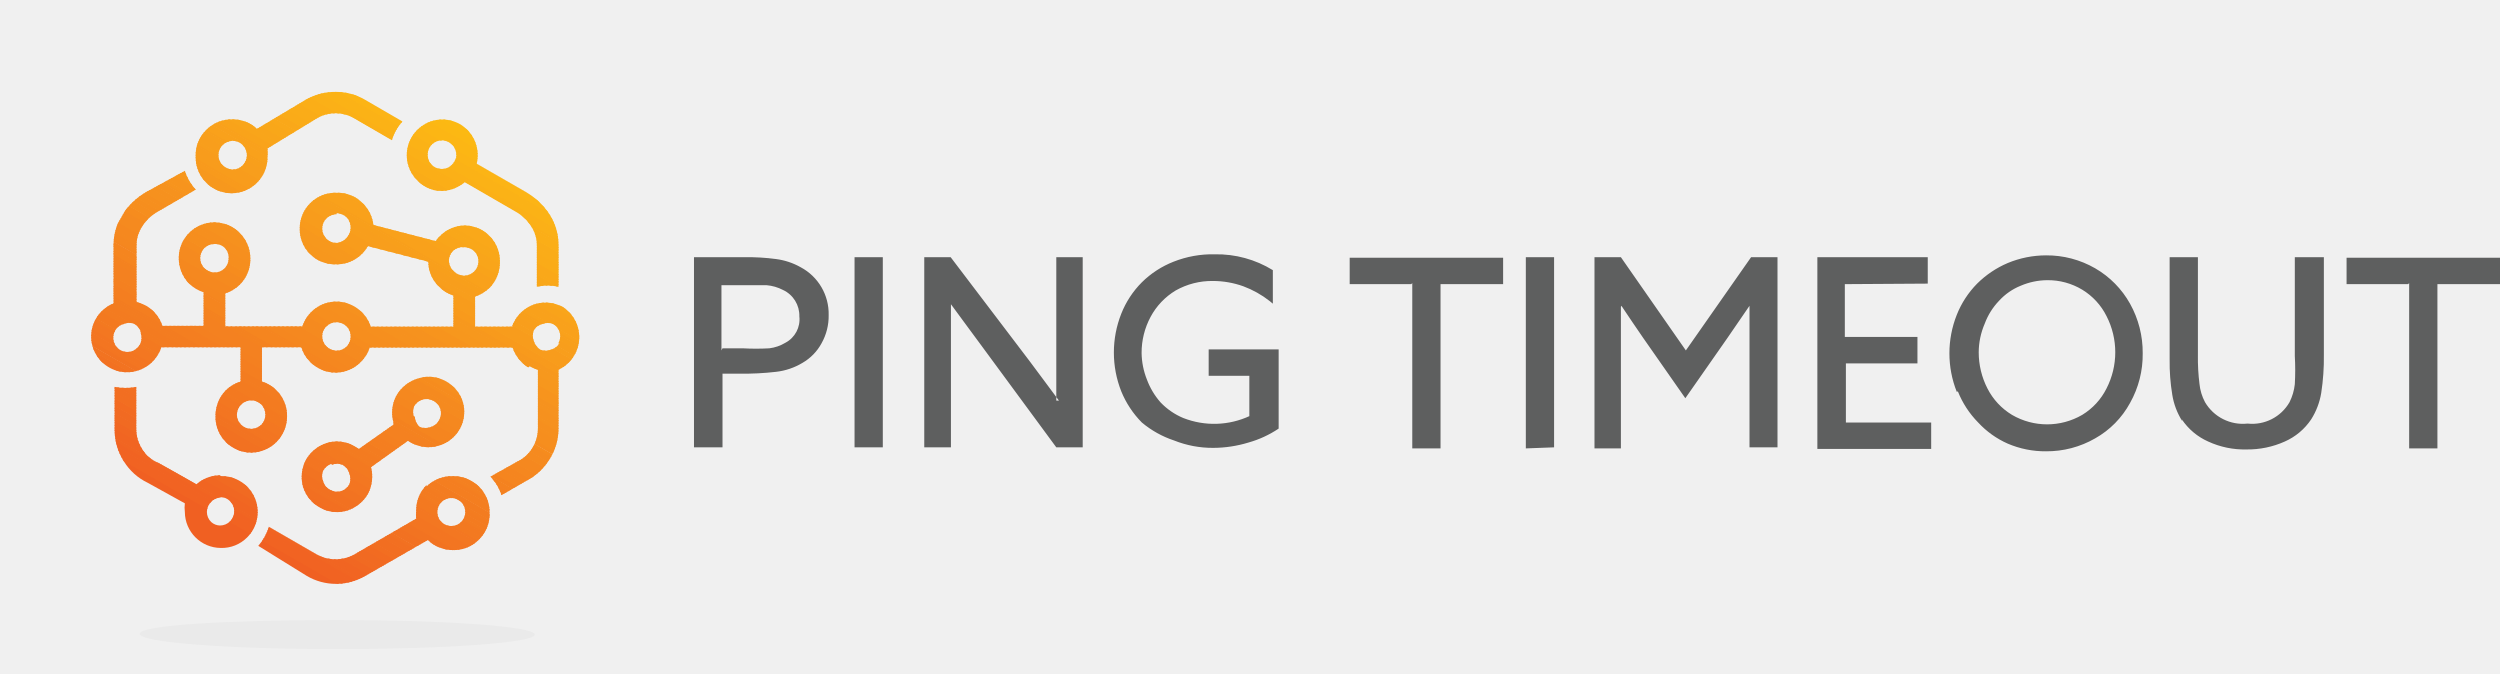
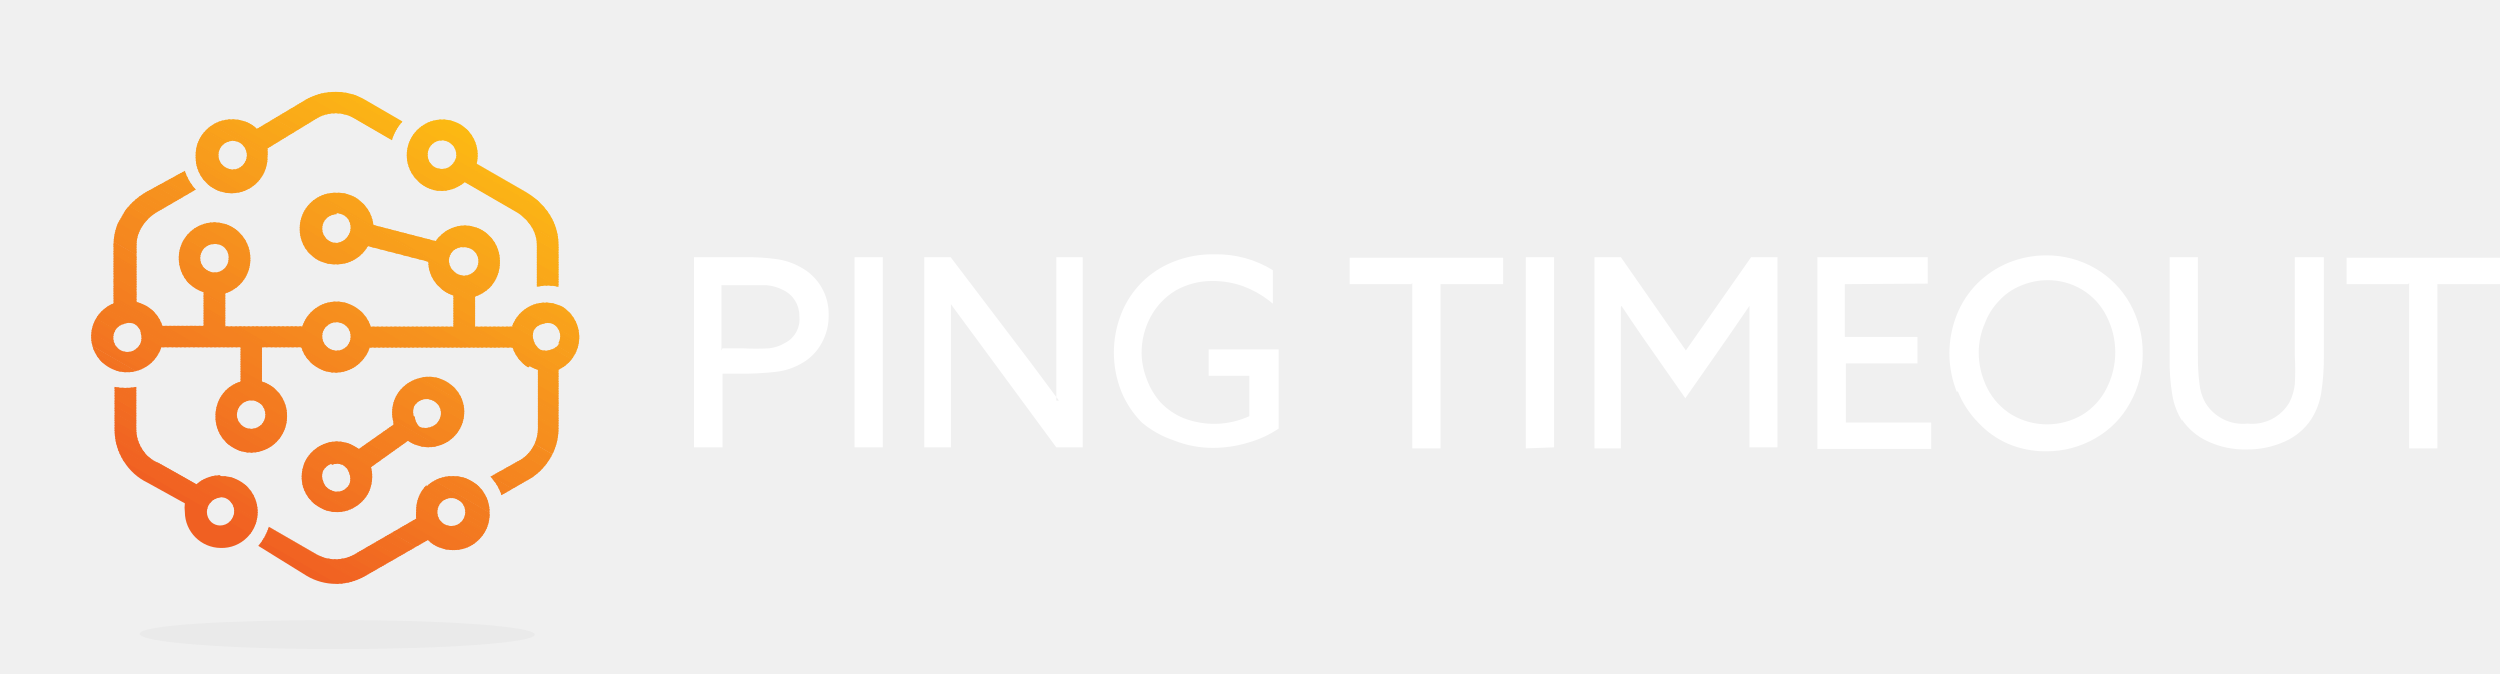
<svg xmlns="http://www.w3.org/2000/svg" viewBox="0 0 94.67 25.52">
  <defs>
-     <style>.cls-1{fill:none;clip-rule:evenodd;}.cls-2{clip-path:url(#clip-path);}.cls-3{fill:#f06022;}.cls-4,.cls-5{fill:#f16322;}.cls-10,.cls-12,.cls-14,.cls-17,.cls-19,.cls-22,.cls-23,.cls-26,.cls-28,.cls-30,.cls-32,.cls-33,.cls-35,.cls-39,.cls-41,.cls-43,.cls-44,.cls-47,.cls-5,.cls-50,.cls-52,.cls-55,.cls-56,.cls-59,.cls-62,.cls-64,.cls-65,.cls-67,.cls-7,.cls-70,.cls-71,.cls-74,.cls-76,.cls-79,.cls-8,.cls-80,.cls-83,.cls-86,.cls-88,.cls-90,.cls-92,.cls-93{fill-rule:evenodd;}.cls-6,.cls-7{fill:#f16522;}.cls-8,.cls-9{fill:#f16722;}.cls-10,.cls-11{fill:#f16a22;}.cls-12,.cls-13{fill:#f26b21;}.cls-14,.cls-15{fill:#f26e21;}.cls-16,.cls-17{fill:#f26f21;}.cls-18{fill:#f27121;}.cls-19,.cls-20{fill:#f27321;}.cls-21,.cls-22{fill:#f37521;}.cls-23,.cls-24{fill:#f37721;}.cls-25,.cls-26{fill:#f37920;}.cls-27,.cls-28{fill:#f37b20;}.cls-29,.cls-30{fill:#f37c20;}.cls-31,.cls-32{fill:#f47e20;}.cls-33,.cls-34{fill:#f48020;}.cls-35,.cls-36{fill:#f48120;}.cls-37{fill:#f4821f;}.cls-38,.cls-39{fill:#f5851f;}.cls-40,.cls-41{fill:#f5871f;}.cls-42,.cls-43{fill:#f5881f;}.cls-44,.cls-45{fill:#f58a1f;}.cls-46{fill:#f68c1e;}.cls-47,.cls-48{fill:#f68e1e;}.cls-49,.cls-50{fill:#f68f1e;}.cls-51,.cls-52{fill:#f6911e;}.cls-53{fill:#f6921e;}.cls-54,.cls-55{fill:#f7941d;}.cls-56,.cls-57{fill:#f7971d;}.cls-58{fill:#f7981d;}.cls-59,.cls-60{fill:#f89a1c;}.cls-61,.cls-62{fill:#f89c1c;}.cls-63,.cls-64{fill:#f89e1c;}.cls-65,.cls-66{fill:#f89f1b;}.cls-67,.cls-68{fill:#f9a11b;}.cls-69,.cls-70{fill:#f9a31a;}.cls-71,.cls-72{fill:#f9a51a;}.cls-73,.cls-74{fill:#f9a719;}.cls-75{fill:#faa819;}.cls-76,.cls-77{fill:#faab18;}.cls-78,.cls-79{fill:#faac18;}.cls-80,.cls-81{fill:#fbae17;}.cls-82,.cls-83{fill:#fbb017;}.cls-84{fill:#fbb216;}.cls-85,.cls-86{fill:#fcb415;}.cls-87,.cls-88{fill:#fcb614;}.cls-89{fill:#fcb813;}.cls-90,.cls-91{fill:#fcb912;}.cls-92{fill:#eaeaea;}.cls-93{fill:#5e5f5f;}</style>
+     <style>.cls-1{fill:none;clip-rule:evenodd;}.cls-2{clip-path:url(#clip-path);}.cls-3{fill:#f06022;}.cls-4,.cls-5{fill:#f16322;}.cls-10,.cls-12,.cls-14,.cls-17,.cls-19,.cls-22,.cls-23,.cls-26,.cls-28,.cls-30,.cls-32,.cls-33,.cls-35,.cls-39,.cls-41,.cls-43,.cls-44,.cls-47,.cls-5,.cls-50,.cls-52,.cls-55,.cls-56,.cls-59,.cls-62,.cls-64,.cls-65,.cls-67,.cls-7,.cls-70,.cls-71,.cls-74,.cls-76,.cls-79,.cls-8,.cls-80,.cls-83,.cls-86,.cls-88,.cls-90,.cls-92,.cls-93{fill-rule:evenodd;}.cls-6,.cls-7{fill:#f16522;}.cls-8,.cls-9{fill:#f16722;}.cls-10,.cls-11{fill:#f16a22;}.cls-12,.cls-13{fill:#f26b21;}.cls-14,.cls-15{fill:#f26e21;}.cls-16,.cls-17{fill:#f26f21;}.cls-18{fill:#f27121;}.cls-19,.cls-20{fill:#f27321;}.cls-21,.cls-22{fill:#f37521;}.cls-23,.cls-24{fill:#f37721;}.cls-25,.cls-26{fill:#f37920;}.cls-27,.cls-28{fill:#f37b20;}.cls-29,.cls-30{fill:#f37c20;}.cls-31,.cls-32{fill:#f47e20;}.cls-33,.cls-34{fill:#f48020;}.cls-35,.cls-36{fill:#f48120;}.cls-37{fill:#f4821f;}.cls-38,.cls-39{fill:#f5851f;}.cls-40,.cls-41{fill:#f5871f;}.cls-42,.cls-43{fill:#f5881f;}.cls-44,.cls-45{fill:#f58a1f;}.cls-46{fill:#f68c1e;}.cls-47,.cls-48{fill:#f68e1e;}.cls-49,.cls-50{fill:#f68f1e;}.cls-51,.cls-52{fill:#f6911e;}.cls-53{fill:#f6921e;}.cls-54,.cls-55{fill:#f7941d;}.cls-56,.cls-57{fill:#f7971d;}.cls-58{fill:#f7981d;}.cls-59,.cls-60{fill:#f89a1c;}.cls-61,.cls-62{fill:#f89c1c;}.cls-63,.cls-64{fill:#f89e1c;}.cls-65,.cls-66{fill:#f89f1b;}.cls-67,.cls-68{fill:#f9a11b;}.cls-69,.cls-70{fill:#f9a31a;}.cls-71,.cls-72{fill:#f9a51a;}.cls-73,.cls-74{fill:#f9a719;}.cls-75{fill:#faa819;}.cls-76,.cls-77{fill:#faab18;}.cls-78,.cls-79{fill:#faac18;}.cls-80,.cls-81{fill:#fbae17;}.cls-82,.cls-83{fill:#fbb017;}.cls-84{fill:#fbb216;}.cls-85,.cls-86{fill:#fcb415;}.cls-87,.cls-88{fill:#fcb614;}.cls-89{fill:#fcb813;}.cls-90,.cls-91{fill:#fcb912;}.cls-92{fill:#eaeaea;}.cls-93{fill:#fff;}</style>
    <clipPath id="clip-path">
      <path class="cls-1" d="M13.39,16.88a1.31,1.31,0,0,0-1-.11,1.4,1.4,0,0,0-.81.65,1.41,1.41,0,0,0-.11,1,1.35,1.35,0,0,0,.66.81,1.31,1.31,0,0,0,1,.11,1.4,1.4,0,0,0,.81-.65,1.43,1.43,0,0,0,.11-1h0l1.4-1,.13.08a1.36,1.36,0,0,0,1.84-.54,1.34,1.34,0,0,0,.11-1,1.35,1.35,0,0,0-.66-.8,1.31,1.31,0,0,0-1-.11A1.4,1.4,0,0,0,15,15a1.38,1.38,0,0,0-.1,1l0,.08L13.59,17a2.12,2.12,0,0,0-.2-.12Zm-3.66-12a1.33,1.33,0,0,0-.92-.36,1.35,1.35,0,0,0-1,.4,1.32,1.32,0,0,0-.4,1,1.35,1.35,0,0,0,.4,1,1.36,1.36,0,0,0,2.32-1,1.45,1.45,0,0,0,0-.3L12,4.48a1.4,1.4,0,0,1,1.41,0l1.43.83a1.84,1.84,0,0,1,.4-.71l-1.43-.83a2.19,2.19,0,0,0-1.11-.29,2.22,2.22,0,0,0-1.11.29L9.73,4.88Zm-.92.45a.57.57,0,0,1,.38.16.55.55,0,0,1,.16.39.55.55,0,0,1-.16.38.51.51,0,0,1-.38.16.55.55,0,0,1-.54-.54.55.55,0,0,1,.16-.39.63.63,0,0,1,.38-.16Zm7.57,1.86a1.34,1.34,0,0,0,1-.14,1.7,1.7,0,0,0,.22-.15L19.5,8a1.65,1.65,0,0,1,.62.58,1.28,1.28,0,0,1,.21.7v1.58a1.89,1.89,0,0,1,.82,0V9.26a2.15,2.15,0,0,0-.34-1.14,2.63,2.63,0,0,0-.9-.85L18.05,6.2a1.36,1.36,0,0,0-.14-1,1.31,1.31,0,0,0-.82-.63,1.33,1.33,0,0,0-1,.13h0a1.35,1.35,0,0,0-.5,1.86,1.38,1.38,0,0,0,.82.63ZM17.26,6a.6.6,0,0,1-.26.33.55.55,0,0,1-.74-.2.59.59,0,0,1-.05-.41.52.52,0,0,1,.25-.33.55.55,0,0,1,.41-.06.56.56,0,0,1,.4.43.65.65,0,0,1,0,.24ZM20,13.91h0a1.4,1.4,0,0,1-.59-.75H14a1.31,1.31,0,0,1-.34.55,1.34,1.34,0,0,1-1.91,0,1.3,1.3,0,0,1-.34-.56H9.92v1.3a1.29,1.29,0,0,1,.55.33,1.35,1.35,0,0,1,.4,1,1.37,1.37,0,0,1-1.36,1.36,1.35,1.35,0,0,1-1.35-1.36,1.39,1.39,0,0,1,.39-1,1.32,1.32,0,0,1,.56-.33v-1.3h-3a1.17,1.17,0,0,1-.13.28,1.36,1.36,0,0,1-2.48-.33,1.35,1.35,0,0,1,.8-1.61V9.26a2.15,2.15,0,0,1,.34-1.14,2.63,2.63,0,0,1,.9-.85L7,6.47a1.89,1.89,0,0,0,.41.71L6,8a1.65,1.65,0,0,0-.62.58,1.28,1.28,0,0,0-.21.7v2.16a1.66,1.66,0,0,1,.37.14,1.38,1.38,0,0,1,.61.76H7.71V11.07a1.47,1.47,0,0,1-.55-.33,1.39,1.39,0,0,1-.39-1A1.35,1.35,0,0,1,8.12,8.42,1.37,1.37,0,0,1,9.48,9.78a1.35,1.35,0,0,1-.4,1,1.4,1.4,0,0,1-.55.33v1.25h2.92a1.36,1.36,0,0,1,1.29-.94,1.38,1.38,0,0,1,1.3.95h3.13V11.19a1.31,1.31,0,0,1-.55-.34,1.29,1.29,0,0,1-.4-.94l-2.29-.59a1.33,1.33,0,0,1-.23.3,1.35,1.35,0,0,1-1,.39,1.33,1.33,0,0,1-1.35-1.35A1.35,1.35,0,0,1,12.74,7.3a1.32,1.32,0,0,1,1,.4,1.36,1.36,0,0,1,.4.82l2.36.61a.74.74,0,0,1,.16-.19,1.32,1.32,0,0,1,1-.4A1.35,1.35,0,0,1,18.93,9.9a1.39,1.39,0,0,1-.39,1,1.47,1.47,0,0,1-.55.33v1.14H19.4c0-.09.07-.17.11-.26l0,0a1.36,1.36,0,0,1,.81-.61,1.38,1.38,0,0,1,1,.13A1.36,1.36,0,0,1,21.15,14v2.23a2.2,2.2,0,0,1-.35,1.18,2.25,2.25,0,0,1-.89.81l-.92.53a1.8,1.8,0,0,0-.42-.7l1-.56a1.37,1.37,0,0,0,.58-.51,1.4,1.4,0,0,0,.22-.75V14a1.2,1.2,0,0,1-.31-.13Zm1.14-.9a.55.55,0,0,0,.06-.41.56.56,0,0,0-.25-.33.54.54,0,0,0-.41,0,.49.49,0,0,0-.33.25l0,0a.58.58,0,0,0,0,.39.63.63,0,0,0,.25.33h0a.54.54,0,0,0,.41,0,.53.53,0,0,0,.32-.25Zm-5,5.42a1.4,1.4,0,0,1,1-.4,1.38,1.38,0,0,1,1,.4,1.35,1.35,0,0,1,.4,1,1.34,1.34,0,0,1-.4,1,1.32,1.32,0,0,1-1,.4,1.38,1.38,0,0,1-.94-.38l-2.37,1.36a2.2,2.2,0,0,1-1.11.3,2.17,2.17,0,0,1-1.1-.3L9.78,20.67a1.9,1.9,0,0,0,.4-.72L12,21a1.47,1.47,0,0,0,1.41,0l2.35-1.36h0a1.27,1.27,0,0,1,0-.28,1.35,1.35,0,0,1,.4-1Zm.58.58a.53.53,0,1,1-.16.38.53.53,0,0,1,.16-.38ZM8.33,18a1.33,1.33,0,0,0-.89.34L6,17.53l0,0A1.26,1.26,0,0,1,5.38,17a1.4,1.4,0,0,1-.22-.75v-1.6a2.07,2.07,0,0,1-.82,0v1.64a2.2,2.2,0,0,0,.35,1.18,2.14,2.14,0,0,0,.9.81L7,19.06a1.24,1.24,0,0,0,0,.33,1.37,1.37,0,0,0,1.36,1.36,1.35,1.35,0,0,0,1-.4,1.36,1.36,0,0,0-1-2.32Zm-.9.34-.06.06.06-.06Zm.9.48a.54.54,0,0,1,0,1.08A.51.51,0,0,1,8,19.77.53.53,0,0,1,8,19a.51.51,0,0,1,.38-.16ZM12.74,8.11a.59.59,0,0,0-.38.16.55.55,0,0,0-.16.39.55.55,0,0,0,.16.38.53.53,0,0,0,.38.16A.55.55,0,0,0,13.13,9a.57.57,0,0,0,0-.77.6.6,0,0,0-.39-.16Zm4.84,1.25a.56.56,0,0,1,.38.15.55.55,0,0,1,.16.39.55.55,0,0,1-.54.54.55.55,0,0,1-.39-.16A.56.56,0,0,1,17,9.9a.51.51,0,0,1,.54-.54Zm-4.84,3.92a.55.55,0,0,0,.39-.16.56.56,0,0,0,.15-.38.55.55,0,0,0-.15-.38.55.55,0,0,0-.39-.16.55.55,0,0,0-.38.16.51.51,0,0,0-.16.38.55.55,0,0,0,.54.54ZM8.51,10.16a.56.56,0,0,0,.15-.38.51.51,0,0,0-.54-.54.56.56,0,0,0-.38.15.55.55,0,0,0-.16.39.55.55,0,0,0,.54.54.55.55,0,0,0,.39-.16Zm1,5a.55.55,0,0,0-.54.54.51.51,0,0,0,.16.38.55.55,0,0,0,.38.16.55.55,0,0,0,.39-.16.55.55,0,0,0,.15-.38.56.56,0,0,0-.15-.38.55.55,0,0,0-.39-.16ZM4.34,11.48l.15-.05-.15.05Zm1,1.12a.52.52,0,0,0-.25-.33h0a.47.47,0,0,0-.4,0,.49.49,0,0,0-.33.25.54.54,0,0,0,.61.79A.58.58,0,0,0,5.32,13a.54.54,0,0,0,0-.41Zm7.22,5a.57.57,0,0,1,.41,0,.54.54,0,0,1,.26.33.58.58,0,0,1,0,.41.55.55,0,0,1-.32.26.53.53,0,0,1-.41-.05.5.5,0,0,1-.26-.32.49.49,0,0,1,0-.41.55.55,0,0,1,.32-.26Zm3.12-1.8a.58.58,0,0,1,0-.41.54.54,0,0,1,.74-.21.53.53,0,0,1,.21.73.52.52,0,0,1-.32.26.58.58,0,0,1-.41,0A.54.54,0,0,1,15.71,15.75Z" />
    </clipPath>
  </defs>
  <g id="Layer_2" data-name="Layer 2">
    <g id="Layer_1-2" data-name="Layer 1">
      <g class="cls-2">
        <rect class="cls-3" x="7.76" y="10.98" width="1.3" height="18.65" transform="translate(-13.38 17.46) rotate(-60.07)" />
        <rect class="cls-4" x="8.68" y="10.39" width="0.12" height="18.65" transform="translate(-12.71 17.48) rotate(-60.13)" />
        <rect class="cls-4" x="8.72" y="10.32" width="0.12" height="18.65" transform="translate(-12.63 17.47) rotate(-60.1)" />
        <polygon class="cls-5" points="0.71 14.98 0.77 14.87 16.94 24.18 16.88 24.29 0.71 14.98" />
        <rect class="cls-4" x="8.8" y="10.18" width="0.12" height="18.65" transform="translate(-12.47 17.48) rotate(-60.13)" />
        <polygon class="cls-5" points="0.79 14.84 0.85 14.73 17.02 24.04 16.96 24.14 0.79 14.84" />
        <rect class="cls-4" x="8.88" y="10.04" width="0.12" height="18.65" transform="translate(-12.3 17.46) rotate(-60.09)" />
        <rect class="cls-6" x="8.92" y="9.97" width="0.12" height="18.65" transform="translate(-12.22 17.46) rotate(-60.07)" />
        <rect class="cls-6" x="8.97" y="9.9" width="0.12" height="18.65" transform="translate(-12.14 17.45) rotate(-60.05)" />
        <polygon class="cls-7" points="0.95 14.56 1.01 14.45 17.18 23.76 17.12 23.86 0.95 14.56" />
        <rect class="cls-6" x="9.05" y="9.76" width="0.12" height="18.65" transform="translate(-11.98 17.45) rotate(-60.05)" />
        <rect class="cls-6" x="9.09" y="9.69" width="0.12" height="18.65" transform="translate(-11.9 17.45) rotate(-60.05)" />
        <polygon class="cls-8" points="1.07 14.35 1.14 14.24 17.3 23.55 17.24 23.65 1.07 14.35" />
        <rect class="cls-9" x="9.17" y="9.55" width="0.12" height="18.65" transform="translate(-11.73 17.45) rotate(-60.05)" />
        <rect class="cls-9" x="9.21" y="9.48" width="0.12" height="18.65" transform="translate(-11.65 17.43) rotate(-60.01)" />
        <polygon class="cls-10" points="1.2 14.13 1.26 14.03 17.42 23.34 17.36 23.44 1.2 14.13" />
        <rect class="cls-11" x="9.29" y="9.34" width="0.12" height="18.65" transform="translate(-11.49 17.46) rotate(-60.07)" />
        <rect class="cls-11" x="9.33" y="9.27" width="0.12" height="18.65" transform="translate(-11.41 17.49) rotate(-60.16)" />
        <polygon class="cls-10" points="1.32 13.92 1.38 13.82 17.55 23.12 17.48 23.23 1.32 13.92" />
        <polygon class="cls-10" points="1.36 13.85 1.42 13.75 17.59 23.05 17.52 23.16 1.36 13.85" />
        <rect class="cls-11" x="9.45" y="9.06" width="0.12" height="18.65" transform="translate(-11.17 17.48) rotate(-60.13)" />
        <polygon class="cls-12" points="1.44 13.71 1.5 13.61 17.67 22.91 17.61 23.02 1.44 13.71" />
        <rect class="cls-13" x="9.53" y="8.91" width="0.12" height="18.65" transform="translate(-11 17.49) rotate(-60.17)" />
        <rect class="cls-13" x="9.57" y="8.84" width="0.12" height="18.65" transform="translate(-10.92 17.48) rotate(-60.13)" />
        <polygon class="cls-14" points="1.56 13.5 1.62 13.39 17.79 22.7 17.73 22.81 1.56 13.5" />
        <rect class="cls-15" x="9.65" y="8.7" width="0.12" height="18.65" transform="translate(-10.76 17.43) rotate(-60)" />
        <rect class="cls-15" x="9.7" y="8.63" width="0.12" height="18.65" transform="translate(-10.68 17.44) rotate(-60.03)" />
        <rect class="cls-15" x="9.74" y="8.56" width="0.12" height="18.65" transform="translate(-10.59 17.43) rotate(-60)" />
        <rect class="cls-15" x="9.78" y="8.49" width="0.12" height="18.65" transform="translate(-10.51 17.46) rotate(-60.07)" />
        <rect class="cls-15" x="9.82" y="8.42" width="0.12" height="18.65" transform="translate(-10.43 17.42) rotate(-59.96)" />
        <rect class="cls-16" x="9.86" y="8.35" width="0.12" height="18.65" transform="translate(-10.35 17.45) rotate(-60.05)" />
        <polygon class="cls-17" points="1.85 13.01 1.91 12.9 18.07 22.21 18.01 22.31 1.85 13.01" />
        <rect class="cls-16" x="9.94" y="8.21" width="0.12" height="18.65" transform="translate(-10.19 17.43) rotate(-60.01)" />
        <rect class="cls-18" x="9.98" y="8.14" width="0.12" height="18.65" transform="translate(-10.11 17.42) rotate(-59.98)" />
        <rect class="cls-18" x="10.02" y="8.07" width="0.12" height="18.65" transform="translate(-10.02 17.49) rotate(-60.17)" />
        <rect class="cls-18" x="10.06" y="8" width="0.12" height="18.65" transform="translate(-9.94 17.45) rotate(-60.06)" />
        <rect class="cls-18" x="10.1" y="7.93" width="0.12" height="18.65" transform="translate(-9.86 17.49) rotate(-60.17)" />
        <rect class="cls-18" x="10.14" y="7.86" width="0.12" height="18.65" transform="translate(-9.78 17.48) rotate(-60.16)" />
        <polygon class="cls-19" points="2.13 12.51 2.19 12.41 18.36 21.71 18.3 21.82 2.13 12.51" />
        <rect class="cls-20" x="10.22" y="7.72" width="0.12" height="18.65" transform="translate(-9.62 17.5) rotate(-60.2)" />
        <polygon class="cls-19" points="2.21 12.37 2.27 12.27 18.44 21.57 18.38 21.68 2.21 12.37" />
        <polygon class="cls-19" points="2.25 12.3 2.31 12.2 18.48 21.5 18.42 21.61 2.25 12.3" />
        <rect class="cls-21" x="10.34" y="7.51" width="0.12" height="18.65" transform="translate(-9.37 17.45) rotate(-60.05)" />
        <rect class="cls-21" x="10.38" y="7.44" width="0.12" height="18.65" transform="translate(-9.29 17.44) rotate(-60.05)" />
        <polygon class="cls-22" points="2.37 12.09 2.43 11.99 18.6 21.29 18.54 21.4 2.37 12.09" />
        <rect class="cls-21" x="10.47" y="7.29" width="0.12" height="18.65" transform="translate(-9.13 17.44) rotate(-60.05)" />
        <polygon class="cls-22" points="2.45 11.95 2.52 11.85 18.68 21.15 18.62 21.26 2.45 11.95" />
        <polygon class="cls-23" points="2.49 11.88 2.56 11.77 18.72 21.08 18.66 21.19 2.49 11.88" />
        <rect class="cls-24" x="10.59" y="7.08" width="0.12" height="18.65" transform="translate(-8.89 17.45) rotate(-60.07)" />
        <rect class="cls-24" x="10.63" y="7.01" width="0.12" height="18.65" transform="translate(-8.81 17.44) rotate(-60.03)" />
        <rect class="cls-24" x="10.67" y="6.94" width="0.12" height="18.65" transform="translate(-8.72 17.45) rotate(-60.07)" />
        <rect class="cls-25" x="10.71" y="6.87" width="0.12" height="18.65" transform="translate(-8.64 17.49) rotate(-60.17)" />
        <polygon class="cls-26" points="2.7 11.53 2.76 11.42 18.92 20.73 18.86 20.83 2.7 11.53" />
        <rect class="cls-25" x="10.79" y="6.73" width="0.12" height="18.65" transform="translate(-8.48 17.47) rotate(-60.13)" />
        <rect class="cls-25" x="10.83" y="6.66" width="0.12" height="18.65" transform="translate(-8.4 17.46) rotate(-60.1)" />
        <rect class="cls-25" x="10.87" y="6.59" width="0.12" height="18.65" transform="translate(-8.31 17.47) rotate(-60.13)" />
        <rect class="cls-27" x="10.91" y="6.52" width="0.12" height="18.65" transform="translate(-8.24 17.45) rotate(-60.06)" />
        <polygon class="cls-28" points="2.9 11.18 2.96 11.07 19.13 20.38 19.07 20.48 2.9 11.18" />
        <rect class="cls-27" x="10.99" y="6.38" width="0.12" height="18.65" transform="translate(-8.08 17.41) rotate(-59.96)" />
        <rect class="cls-27" x="11.03" y="6.31" width="0.12" height="18.65" transform="translate(-7.99 17.45) rotate(-60.07)" />
        <rect class="cls-27" x="11.07" y="6.24" width="0.12" height="18.65" transform="translate(-7.91 17.43) rotate(-60)" />
        <rect class="cls-29" x="11.11" y="6.17" width="0.12" height="18.65" transform="translate(-7.83 17.44) rotate(-60.03)" />
        <polygon class="cls-30" points="3.1 10.82 3.16 10.72 19.33 20.02 19.27 20.13 3.1 10.82" />
        <rect class="cls-29" x="11.2" y="6.03" width="0.12" height="18.65" transform="translate(-7.67 17.44) rotate(-60.05)" />
        <rect class="cls-29" x="11.24" y="5.96" width="0.12" height="18.65" transform="translate(-7.59 17.41) rotate(-59.94)" />
        <rect class="cls-31" x="11.28" y="5.89" width="0.12" height="18.65" transform="translate(-7.5 17.44) rotate(-60.05)" />
        <rect class="cls-31" x="11.32" y="5.82" width="0.12" height="18.65" transform="translate(-7.42 17.44) rotate(-60.05)" />
        <polygon class="cls-32" points="3.31 10.47 3.37 10.37 19.53 19.67 19.47 19.78 3.31 10.47" />
        <rect class="cls-31" x="11.4" y="5.67" width="0.12" height="18.65" transform="translate(-7.25 17.48) rotate(-60.17)" />
        <rect class="cls-31" x="11.44" y="5.6" width="0.12" height="18.65" transform="translate(-7.17 17.47) rotate(-60.13)" />
        <polygon class="cls-33" points="3.43 10.26 3.49 10.15 19.65 19.46 19.59 19.57 3.43 10.26" />
        <rect class="cls-34" x="11.52" y="5.46" width="0.12" height="18.65" transform="translate(-7.01 17.49) rotate(-60.2)" />
        <rect class="cls-34" x="11.56" y="5.39" width="0.12" height="18.65" transform="translate(-6.93 17.47) rotate(-60.13)" />
        <polygon class="cls-35" points="3.55 10.05 3.61 9.94 19.78 19.25 19.71 19.36 3.55 10.05" />
        <polygon class="cls-35" points="3.59 9.98 3.65 9.87 19.82 19.18 19.75 19.28 3.59 9.98" />
        <polygon class="cls-35" points="3.63 9.91 3.69 9.8 19.86 19.11 19.8 19.21 3.63 9.91" />
        <polygon class="cls-35" points="3.67 9.84 3.73 9.73 19.9 19.04 19.84 19.14 3.67 9.84" />
        <rect class="cls-36" x="11.76" y="5.04" width="0.12" height="18.65" transform="translate(-6.53 17.44) rotate(-60.05)" />
        <polygon class="cls-35" points="3.75 9.7 3.81 9.59 19.98 18.9 19.92 19 3.75 9.7" />
        <rect class="cls-37" x="11.84" y="4.9" width="0.12" height="18.65" transform="translate(-6.37 17.43) rotate(-60.01)" />
        <rect class="cls-37" x="11.89" y="4.83" width="0.12" height="18.65" transform="translate(-6.28 17.45) rotate(-60.07)" />
        <rect class="cls-37" x="11.93" y="4.76" width="0.12" height="18.65" transform="translate(-6.2 17.43) rotate(-60.03)" />
        <rect class="cls-38" x="11.97" y="4.69" width="0.12" height="18.65" transform="translate(-6.12 17.45) rotate(-60.07)" />
        <polygon class="cls-39" points="3.95 9.34 4.01 9.24 20.18 18.54 20.12 18.65 3.95 9.34" />
        <rect class="cls-38" x="12.05" y="4.55" width="0.12" height="18.65" transform="translate(-5.96 17.43) rotate(-60.01)" />
        <polygon class="cls-39" points="4.04 9.2 4.1 9.1 20.26 18.4 20.2 18.51 4.04 9.2" />
        <rect class="cls-38" x="12.13" y="4.41" width="0.12" height="18.65" transform="translate(-5.79 17.48) rotate(-60.17)" />
        <rect class="cls-38" x="12.17" y="4.34" width="0.12" height="18.65" transform="translate(-5.71 17.44) rotate(-60.06)" />
        <rect class="cls-40" x="12.21" y="4.27" width="0.12" height="18.65" transform="translate(-5.63 17.46) rotate(-60.13)" />
        <rect class="cls-40" x="12.25" y="4.2" width="0.12" height="18.65" transform="translate(-5.55 17.45) rotate(-60.1)" />
        <polygon class="cls-41" points="4.24 8.85 4.3 8.74 20.46 18.05 20.4 18.16 4.24 8.85" />
        <rect class="cls-42" x="12.33" y="4.05" width="0.12" height="18.65" transform="translate(-5.38 17.46) rotate(-60.13)" />
        <polygon class="cls-43" points="4.32 8.71 4.38 8.6 20.55 17.91 20.48 18.02 4.32 8.71" />
        <polygon class="cls-43" points="4.36 8.64 4.42 8.53 20.59 17.84 20.53 17.95 4.36 8.64" />
        <rect class="cls-42" x="12.45" y="3.84" width="0.12" height="18.65" transform="translate(-5.14 17.44) rotate(-60.05)" />
        <rect class="cls-42" x="12.49" y="3.77" width="0.12" height="18.65" transform="translate(-5.06 17.44) rotate(-60.05)" />
        <polygon class="cls-44" points="4.48 8.43 4.54 8.32 20.71 17.63 20.65 17.73 4.48 8.43" />
        <rect class="cls-45" x="12.57" y="3.63" width="0.12" height="18.65" transform="translate(-4.9 17.44) rotate(-60.05)" />
        <rect class="cls-45" x="12.61" y="3.56" width="0.12" height="18.65" transform="translate(-4.82 17.44) rotate(-60.05)" />
        <polygon class="cls-44" points="4.6 8.22 4.66 8.11 20.83 17.42 20.77 17.52 4.6 8.22" />
        <rect class="cls-45" x="12.7" y="3.42" width="0.12" height="18.65" transform="translate(-4.66 17.44) rotate(-60.05)" />
        <rect class="cls-45" x="12.74" y="3.35" width="0.12" height="18.65" transform="translate(-4.58 17.43) rotate(-60.03)" />
        <rect class="cls-46" x="12.78" y="3.28" width="0.12" height="18.65" transform="translate(-4.5 17.43) rotate(-60.03)" />
        <rect class="cls-46" x="12.82" y="3.21" width="0.12" height="18.65" transform="translate(-4.4 17.48) rotate(-60.2)" />
        <rect class="cls-46" x="12.86" y="3.14" width="0.12" height="18.65" transform="translate(-4.32 17.47) rotate(-60.16)" />
        <polygon class="cls-47" points="4.85 7.79 4.91 7.69 21.07 16.99 21.01 17.1 4.85 7.79" />
        <polygon class="cls-47" points="4.89 7.72 4.95 7.62 21.11 16.92 21.05 17.03 4.89 7.72" />
        <rect class="cls-48" x="12.98" y="2.93" width="0.12" height="18.65" transform="translate(-4.08 17.46) rotate(-60.13)" />
        <polygon class="cls-47" points="4.97 7.58 5.03 7.48 21.2 16.78 21.13 16.89 4.97 7.58" />
        <polygon class="cls-47" points="5.01 7.51 5.07 7.41 21.23 16.71 21.18 16.82 5.01 7.51" />
        <rect class="cls-49" x="13.1" y="2.72" width="0.12" height="18.65" transform="translate(-3.85 17.42) rotate(-60.01)" />
        <polygon class="cls-50" points="5.09 7.37 5.15 7.27 21.32 16.57 21.26 16.68 5.09 7.37" />
        <rect class="cls-49" x="13.18" y="2.57" width="0.12" height="18.65" transform="translate(-3.68 17.42) rotate(-60)" />
        <rect class="cls-49" x="13.22" y="2.5" width="0.12" height="18.65" transform="translate(-3.6 17.43) rotate(-60.03)" />
        <rect class="cls-51" x="13.26" y="2.43" width="0.12" height="18.65" transform="translate(-3.52 17.42) rotate(-60)" />
        <rect class="cls-51" x="13.3" y="2.36" width="0.12" height="18.65" transform="translate(-3.43 17.44) rotate(-60.07)" />
        <polygon class="cls-52" points="5.29 7.02 5.35 6.91 21.52 16.22 21.46 16.32 5.29 7.02" />
        <rect class="cls-51" x="13.39" y="2.22" width="0.12" height="18.65" transform="translate(-3.27 17.43) rotate(-60.05)" />
        <polygon class="cls-52" points="5.37 6.88 5.43 6.77 21.6 16.08 21.54 16.18 5.37 6.88" />
        <rect class="cls-53" x="13.47" y="2.08" width="0.12" height="18.65" transform="translate(-3.11 17.42) rotate(-60.01)" />
        <rect class="cls-53" x="13.51" y="2.01" width="0.12" height="18.65" transform="translate(-3.02 17.45) rotate(-60.1)" />
        <rect class="cls-53" x="13.55" y="1.94" width="0.12" height="18.65" transform="translate(-2.93 17.47) rotate(-60.17)" />
        <rect class="cls-53" x="13.59" y="1.87" width="0.12" height="18.65" transform="translate(-2.86 17.44) rotate(-60.09)" />
        <rect class="cls-54" x="13.63" y="1.8" width="0.12" height="18.65" transform="translate(-2.77 17.48) rotate(-60.2)" />
        <rect class="cls-54" x="13.67" y="1.73" width="0.12" height="18.65" transform="translate(-2.69 17.46) rotate(-60.16)" />
        <polygon class="cls-55" points="5.66 6.39 5.72 6.28 21.88 15.59 21.82 15.69 5.66 6.39" />
        <polygon class="cls-55" points="5.7 6.32 5.76 6.21 21.93 15.52 21.86 15.62 5.7 6.32" />
        <rect class="cls-54" x="13.79" y="1.52" width="0.12" height="18.65" transform="translate(-2.46 17.43) rotate(-60.05)" />
        <polygon class="cls-56" points="5.78 6.17 5.84 6.07 22.01 15.37 21.95 15.48 5.78 6.17" />
        <rect class="cls-57" x="13.87" y="1.38" width="0.12" height="18.65" transform="translate(-2.3 17.43) rotate(-60.05)" />
        <rect class="cls-57" x="13.91" y="1.31" width="0.12" height="18.65" transform="translate(-2.22 17.43) rotate(-60.05)" />
        <polygon class="cls-56" points="5.9 5.96 5.96 5.86 22.13 15.16 22.07 15.27 5.9 5.96" />
        <rect class="cls-58" x="13.99" y="1.17" width="0.12" height="18.65" transform="translate(-2.05 17.43) rotate(-60.05)" />
        <rect class="cls-58" x="14.03" y="1.1" width="0.12" height="18.65" transform="translate(-1.98 17.42) rotate(-60.01)" />
        <rect class="cls-58" x="14.07" y="1.02" width="0.12" height="18.65" transform="translate(-1.89 17.43) rotate(-60.03)" />
        <rect class="cls-58" x="14.12" y="0.95" width="0.12" height="18.65" transform="translate(-1.81 17.44) rotate(-60.07)" />
        <rect class="cls-58" x="14.16" y="0.88" width="0.12" height="18.65" transform="translate(-1.73 17.43) rotate(-60.03)" />
        <polygon class="cls-59" points="6.14 5.54 6.21 5.43 22.37 14.74 22.31 14.85 6.14 5.54" />
        <rect class="cls-60" x="14.24" y="0.74" width="0.12" height="18.65" transform="translate(-1.55 17.47) rotate(-60.17)" />
        <polygon class="cls-59" points="6.22 5.4 6.29 5.29 22.45 14.6 22.39 14.71 6.22 5.4" />
        <rect class="cls-61" x="14.32" y="0.6" width="0.12" height="18.65" transform="translate(-1.39 17.45) rotate(-60.13)" />
        <rect class="cls-61" x="14.36" y="0.53" width="0.12" height="18.65" transform="translate(-1.31 17.45) rotate(-60.1)" />
        <polygon class="cls-62" points="6.35 5.19 6.41 5.08 22.57 14.39 22.51 14.49 6.35 5.19" />
        <rect class="cls-61" x="14.44" y="0.39" width="0.12" height="18.65" transform="translate(-1.15 17.44) rotate(-60.09)" />
        <rect class="cls-61" x="14.48" y="0.32" width="0.12" height="18.65" transform="translate(-1.07 17.44) rotate(-60.07)" />
        <rect class="cls-61" x="14.52" y="0.25" width="0.12" height="18.65" transform="translate(-1.01 17.41) rotate(-59.96)" />
        <rect class="cls-63" x="14.56" y="0.18" width="0.12" height="18.65" transform="translate(-0.91 17.44) rotate(-60.07)" />
        <rect class="cls-63" x="14.6" y="0.11" width="0.12" height="18.65" transform="translate(-0.84 17.42) rotate(-60)" />
        <polygon class="cls-64" points="6.59 4.76 6.65 4.66 22.82 13.96 22.76 14.07 6.59 4.76" />
        <polygon class="cls-64" points="6.63 4.7 6.69 4.59 22.86 13.89 22.8 14 6.63 4.7" />
        <rect class="cls-63" x="14.72" y="-0.1" width="0.12" height="18.65" transform="translate(-0.59 17.43) rotate(-60.05)" />
        <polygon class="cls-65" points="6.71 4.55 6.77 4.45 22.94 13.75 22.88 13.86 6.71 4.55" />
        <rect class="cls-66" x="14.8" y="-0.24" width="0.12" height="18.65" transform="translate(-0.43 17.43) rotate(-60.05)" />
        <rect class="cls-66" x="14.85" y="-0.31" width="0.12" height="18.65" transform="translate(-0.34 17.43) rotate(-60.05)" />
        <polygon class="cls-67" points="6.83 4.34 6.89 4.24 23.06 13.54 23 13.65 6.83 4.34" />
        <rect class="cls-68" x="14.93" y="-0.45" width="0.12" height="18.65" transform="translate(-0.16 17.47) rotate(-60.2)" />
        <rect class="cls-68" x="14.97" y="-0.52" width="0.12" height="18.65" transform="translate(-0.09 17.46) rotate(-60.16)" />
        <polygon class="cls-67" points="6.96 4.13 7.02 4.03 23.18 13.33 23.12 13.44 6.96 4.13" />
        <rect class="cls-68" x="15.05" y="-0.67" width="0.12" height="18.65" transform="translate(0.08 17.47) rotate(-60.2)" />
        <rect class="cls-68" x="15.09" y="-0.74" width="0.12" height="18.65" transform="translate(0.16 17.45) rotate(-60.13)" />
        <rect class="cls-69" x="15.13" y="-0.81" width="0.12" height="18.65" transform="translate(0.24 17.45) rotate(-60.13)" />
        <polygon class="cls-70" points="7.12 3.85 7.18 3.74 23.34 13.05 23.28 13.15 7.12 3.85" />
        <polygon class="cls-70" points="7.16 3.78 7.22 3.67 23.39 12.98 23.32 13.09 7.16 3.78" />
        <polygon class="cls-71" points="7.2 3.71 7.26 3.6 23.43 12.91 23.36 13.01 7.2 3.71" />
        <rect class="cls-72" x="15.29" y="-1.09" width="0.12" height="18.65" transform="translate(0.55 17.43) rotate(-60.05)" />
        <rect class="cls-72" x="15.33" y="-1.16" width="0.12" height="18.65" transform="translate(0.63 17.42) rotate(-60.03)" />
        <rect class="cls-72" x="15.37" y="-1.23" width="0.12" height="18.65" transform="translate(0.71 17.42) rotate(-60.03)" />
        <rect class="cls-72" x="15.41" y="-1.3" width="0.12" height="18.65" transform="translate(0.8 17.43) rotate(-60.07)" />
        <rect class="cls-73" x="15.45" y="-1.37" width="0.12" height="18.65" transform="translate(0.87 17.42) rotate(-60.03)" />
        <rect class="cls-73" x="15.49" y="-1.44" width="0.12" height="18.65" transform="translate(0.96 17.43) rotate(-60.05)" />
        <polygon class="cls-74" points="7.48 3.21 7.54 3.11 23.71 12.42 23.65 12.52 7.48 3.21" />
        <rect class="cls-73" x="15.58" y="-1.58" width="0.12" height="18.65" transform="translate(1.11 17.42) rotate(-60.01)" />
        <rect class="cls-75" x="15.62" y="-1.65" width="0.12" height="18.65" transform="translate(1.2 17.43) rotate(-60.06)" />
        <rect class="cls-75" x="15.66" y="-1.72" width="0.12" height="18.65" transform="translate(1.3 17.46) rotate(-60.17)" />
        <rect class="cls-75" x="15.7" y="-1.79" width="0.12" height="18.65" transform="translate(1.37 17.43) rotate(-60.06)" />
        <rect class="cls-75" x="15.74" y="-1.86" width="0.12" height="18.65" transform="translate(1.46 17.45) rotate(-60.13)" />
        <rect class="cls-75" x="15.78" y="-1.93" width="0.12" height="18.65" transform="translate(1.54 17.45) rotate(-60.13)" />
        <polygon class="cls-76" points="7.77 2.72 7.83 2.62 23.99 11.92 23.93 12.03 7.77 2.72" />
        <rect class="cls-77" x="15.86" y="-2.07" width="0.12" height="18.65" transform="translate(1.7 17.44) rotate(-60.13)" />
        <rect class="cls-77" x="15.9" y="-2.14" width="0.12" height="18.65" transform="translate(1.77 17.43) rotate(-60.07)" />
        <polygon class="cls-76" points="7.89 2.51 7.95 2.4 24.11 11.71 24.05 11.82 7.89 2.51" />
        <rect class="cls-78" x="15.98" y="-2.29" width="0.12" height="18.65" transform="translate(1.93 17.43) rotate(-60.05)" />
        <rect class="cls-78" x="16.02" y="-2.36" width="0.12" height="18.65" transform="translate(2.01 17.43) rotate(-60.05)" />
        <polygon class="cls-79" points="8.01 2.3 8.07 2.19 24.24 11.5 24.18 11.61 8.01 2.3" />
        <rect class="cls-78" x="16.1" y="-2.5" width="0.12" height="18.65" transform="translate(2.18 17.43) rotate(-60.05)" />
        <rect class="cls-78" x="16.14" y="-2.57" width="0.12" height="18.65" transform="translate(2.26 17.43) rotate(-60.05)" />
        <polygon class="cls-80" points="8.13 2.09 8.19 1.98 24.36 11.29 24.3 11.39 8.13 2.09" />
        <rect class="cls-81" x="16.22" y="-2.71" width="0.12" height="18.65" transform="translate(2.43 17.43) rotate(-60.07)" />
        <rect class="cls-81" x="16.26" y="-2.78" width="0.12" height="18.65" transform="translate(2.5 17.42) rotate(-60.03)" />
        <polygon class="cls-80" points="8.25 1.88 8.31 1.77 24.48 11.08 24.42 11.18 8.25 1.88" />
        <rect class="cls-81" x="16.35" y="-2.92" width="0.12" height="18.65" transform="translate(2.69 17.45) rotate(-60.17)" />
        <rect class="cls-82" x="16.39" y="-2.99" width="0.12" height="18.65" transform="translate(2.76 17.44) rotate(-60.13)" />
        <rect class="cls-82" x="16.43" y="-3.06" width="0.12" height="18.65" transform="translate(2.84 17.44) rotate(-60.13)" />
        <polygon class="cls-83" points="8.41 1.59 8.48 1.49 24.64 10.79 24.58 10.9 8.41 1.59" />
        <rect class="cls-82" x="16.51" y="-3.2" width="0.12" height="18.65" transform="translate(3.01 17.44) rotate(-60.13)" />
        <rect class="cls-84" x="16.55" y="-3.27" width="0.12" height="18.65" transform="translate(3.09 17.44) rotate(-60.13)" />
        <rect class="cls-84" x="16.59" y="-3.34" width="0.12" height="18.65" transform="translate(3.15 17.42) rotate(-60.05)" />
        <rect class="cls-84" x="16.63" y="-3.41" width="0.12" height="18.65" transform="translate(3.23 17.41) rotate(-60.01)" />
        <rect class="cls-84" x="16.67" y="-3.48" width="0.12" height="18.65" transform="translate(3.31 17.42) rotate(-60.03)" />
        <rect class="cls-84" x="16.71" y="-3.55" width="0.12" height="18.65" transform="translate(3.39 17.41) rotate(-60)" />
        <rect class="cls-85" x="16.75" y="-3.62" width="0.12" height="18.65" transform="translate(3.47 17.42) rotate(-60.03)" />
        <rect class="cls-85" x="16.79" y="-3.69" width="0.12" height="18.65" transform="translate(3.55 17.41) rotate(-60)" />
        <rect class="cls-85" x="16.83" y="-3.77" width="0.12" height="18.65" transform="translate(3.64 17.42) rotate(-60.05)" />
        <polygon class="cls-86" points="8.82 0.89 8.88 0.79 25.05 10.09 24.99 10.2 8.82 0.89" />
        <rect class="cls-87" x="16.91" y="-3.91" width="0.12" height="18.65" transform="translate(3.8 17.42) rotate(-60.05)" />
        <polygon class="cls-88" points="8.9 0.75 8.96 0.64 25.13 9.95 25.07 10.06 8.9 0.75" />
        <polygon class="cls-88" points="8.94 0.68 9 0.57 25.17 9.88 25.11 9.98 8.94 0.68" />
        <rect class="cls-87" x="17.04" y="-4.12" width="0.12" height="18.65" transform="translate(4.06 17.43) rotate(-60.1)" />
        <rect class="cls-87" x="17.08" y="-4.19" width="0.12" height="18.65" transform="translate(4.16 17.45) rotate(-60.17)" />
        <rect class="cls-89" x="17.12" y="-4.26" width="0.12" height="18.65" transform="translate(4.22 17.43) rotate(-60.09)" />
        <rect class="cls-89" x="17.16" y="-4.33" width="0.12" height="18.65" transform="translate(4.32 17.45) rotate(-60.2)" />
        <rect class="cls-89" x="17.2" y="-4.4" width="0.12" height="18.65" transform="translate(4.39 17.44) rotate(-60.13)" />
        <polygon class="cls-90" points="9.19 0.26 9.25 0.15 25.41 9.46 25.35 9.56 9.19 0.26" />
        <rect class="cls-91" x="17.28" y="-4.54" width="0.12" height="18.65" transform="translate(4.54 17.42) rotate(-60.05)" />
        <rect class="cls-91" x="17.32" y="-4.61" width="0.12" height="18.65" transform="translate(4.62 17.42) rotate(-60.05)" />
        <rect class="cls-91" x="17.38" y="-4.65" width="0.05" height="18.65" transform="translate(4.66 17.42) rotate(-60.05)" />
      </g>
      <path class="cls-92" d="M12.77,23.48c4.13,0,7.48.24,7.48.55s-3.35.55-7.48.55S5.29,24.33,5.29,24,8.64,23.48,12.77,23.48Z" />
      <path class="cls-93" d="M27.36,14.15v2.79H26.28V9.74H28.2a7.92,7.92,0,0,1,1.19.07,2.56,2.56,0,0,1,.93.31,2,2,0,0,1,1.06,1.81A2.1,2.1,0,0,1,31.11,13a1.9,1.9,0,0,1-.72.74,2.48,2.48,0,0,1-1,.34,10.7,10.7,0,0,1-1.39.07Zm5,2.79V9.74h1.07v7.2ZM40,15.17c0-.61,0-1.21,0-1.81V9.74h1v7.2h-1L37.1,13c-.37-.49-.73-1-1.09-1.48,0,.6,0,1.2,0,1.8v3.62H35V9.74h1l3,3.95c.37.49.74,1,1.1,1.48Zm7.31.59V14.23H45.77v-1h2.65v3l0,0a4,4,0,0,1-1.15.53,4.61,4.61,0,0,1-1.33.2,3.93,3.93,0,0,1-1.48-.28A3.72,3.72,0,0,1,43.24,16a3.62,3.62,0,0,1-.78-1.18,4,4,0,0,1,0-2.94,3.51,3.51,0,0,1,.78-1.19,3.55,3.55,0,0,1,1.2-.78A4,4,0,0,1,46,9.63a4.05,4.05,0,0,1,2.2.6l0,0V11.5l-.12-.1a3.72,3.72,0,0,0-1-.56,3.43,3.43,0,0,0-1.15-.2,2.79,2.79,0,0,0-1.41.36,2.6,2.6,0,0,0-.95,1,2.87,2.87,0,0,0-.34,1.37,2.83,2.83,0,0,0,.2,1,2.76,2.76,0,0,0,.52.87,2.54,2.54,0,0,0,.86.59,3.2,3.2,0,0,0,2.52-.08Zm6.13-5H51.11v-1h5.81v1H54.55v6.22H53.48V10.72Zm4.34,6.22V9.74h1.07v7.2Zm3.6-5.36c0,.43,0,.87,0,1.31v4.05h-1V9.74h1l2.46,3.53,2.47-3.53h1v7.2H66.25V12.89c0-.44,0-.87,0-1.31l-.83,1.21-1.6,2.29-1.6-2.29c-.28-.4-.55-.81-.82-1.21Zm8.48-.86v2h2.75v1H69.9V16h3.23v1H68.82V9.74H73v1Zm4.24,4.08a3.95,3.95,0,0,1,0-2.92,3.54,3.54,0,0,1,.77-1.18,3.7,3.7,0,0,1,1.16-.78,3.79,3.79,0,0,1,1.45-.29,3.67,3.67,0,0,1,1.86.49,3.54,3.54,0,0,1,1.32,1.34,3.79,3.79,0,0,1,.48,1.88,3.73,3.73,0,0,1-.48,1.88,3.4,3.4,0,0,1-1.32,1.34,3.67,3.67,0,0,1-1.86.49,3.61,3.61,0,0,1-1.45-.29A3.39,3.39,0,0,1,74.91,16a3.54,3.54,0,0,1-.77-1.18Zm8.54,1.11a2.62,2.62,0,0,1-.38-1,7.56,7.56,0,0,1-.1-1.34V9.74h1.07v3.71a7.88,7.88,0,0,0,.06,1.09,1.85,1.85,0,0,0,.21.69,1.66,1.66,0,0,0,1.61.81,1.63,1.63,0,0,0,1.59-.81,2,2,0,0,0,.2-.68,9.47,9.47,0,0,0,0-1.07V9.74H88v3.7a8.72,8.72,0,0,1-.1,1.44,2.67,2.67,0,0,1-.38,1,2.34,2.34,0,0,1-1,.84,3.43,3.43,0,0,1-1.45.3,3.28,3.28,0,0,1-1.45-.3,2.35,2.35,0,0,1-1-.84Zm8.55-5.19H88.86v-1h5.81v1H92.3v6.22H91.23V10.72ZM27.36,13.19h.77a9,9,0,0,0,1,0,1.53,1.53,0,0,0,.61-.21,1,1,0,0,0,.53-1,1.07,1.07,0,0,0-.62-1,1.65,1.65,0,0,0-.62-.18c-.31,0-.63,0-.95,0h-.76v2.47Zm47.57.15a3,3,0,0,0,.33,1.37,2.48,2.48,0,0,0,.93,1,2.64,2.64,0,0,0,2.66,0,2.45,2.45,0,0,0,.92-1,3,3,0,0,0,0-2.74,2.45,2.45,0,0,0-.92-1,2.51,2.51,0,0,0-1.33-.36,2.6,2.6,0,0,0-1,.21,2.25,2.25,0,0,0-.82.57,2.5,2.5,0,0,0-.54.86A2.77,2.77,0,0,0,74.93,13.34Z" />
    </g>
  </g>
</svg>
